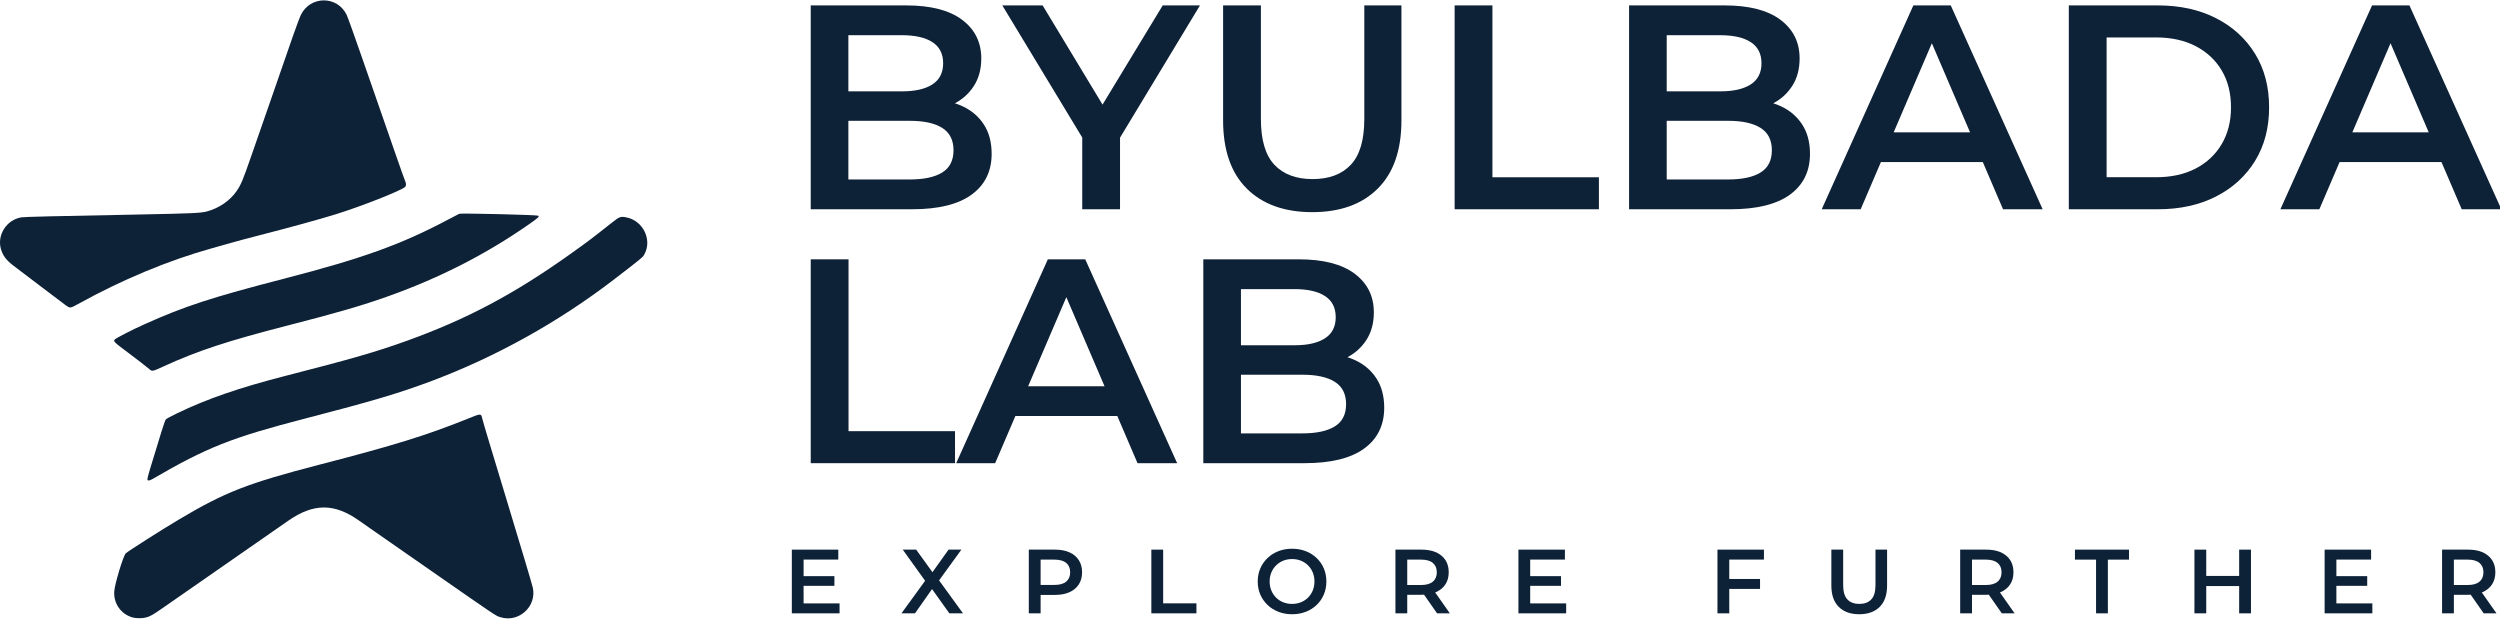
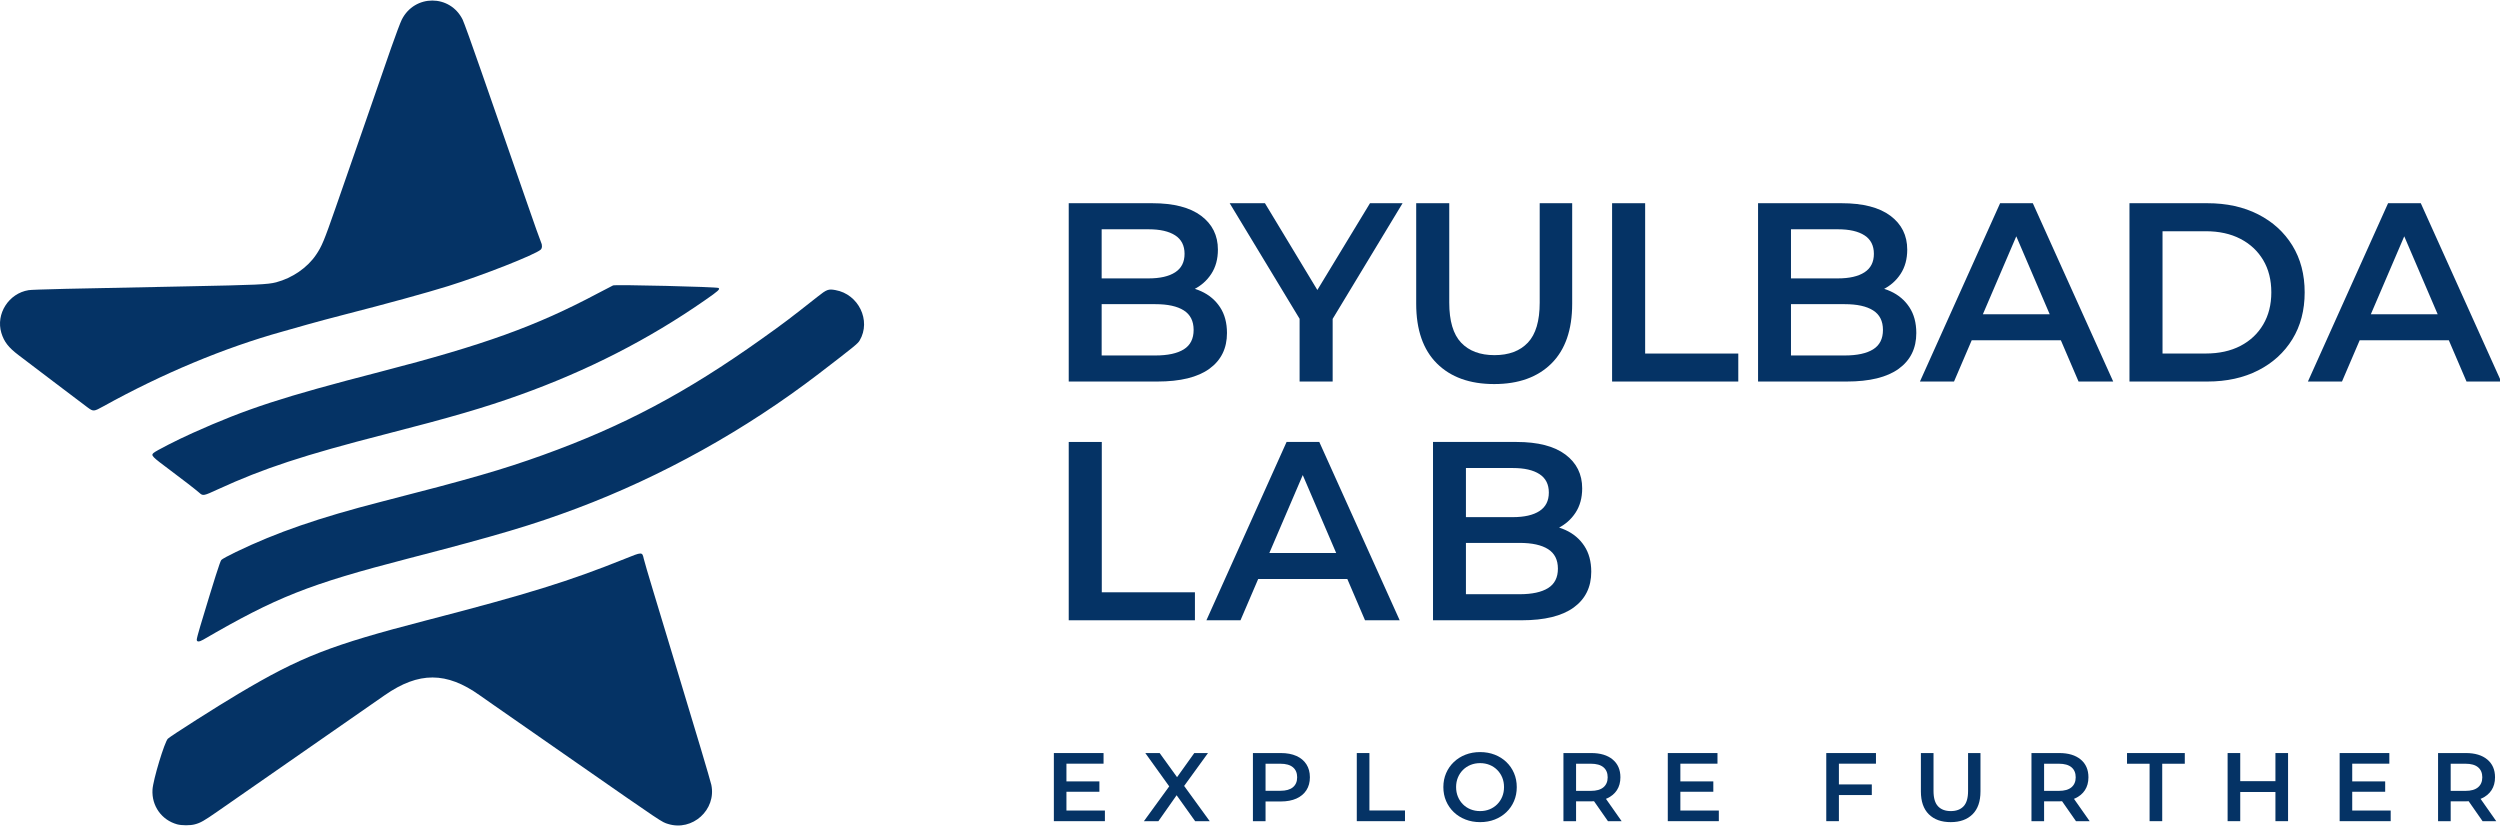
- <svg xmlns="http://www.w3.org/2000/svg" viewBox="0 0 1098.81 271.62" width="1099" height="272" role="img" aria-label="BYULBADA LAB">
-   <g transform="translate(-25.8152,-18.8204) scale(0.248209)">
-     <path d="M339.0,1168.6C318.4,1162.9 305.0,1144.1 306.3,1122.6C307.0,1109.8 322.3,1059.2 326.7,1055.0C330.4,1051.4 392.5,1011.9 420.5,995.3C502.9,946.3 542.3,931.0 670.0,897.9C804.3,863.1 858.7,846.2 932.6,816.5C956.1,807.0 955.9,807.0 958.0,816.4C958.6,819.1 964.2,838.4 970.6,859.4C988.1,917.3 997.6,948.9 1003.0,966.5C1026.5,1043.8 1046.4,1110.5 1047.6,1116.2C1054.5,1149.3 1022.5,1178.2 990.2,1168.1C981.7,1165.5 984.5,1167.4 870.0,1087.7C813.1,1048.1 762.9,1013.2 758.5,1010.1C754.1,1007.1 746.0,1001.4 740.5,997.5C696.3,966.0 659.6,965.9 614.5,997.2C602.8,1005.3 414.9,1136.0 392.0,1151.9C374.9,1163.8 369.9,1166.7 362.5,1168.6C356.4,1170.3 345.0,1170.2 339.0,1168.6ZM220.1,615.5C216.7,613.0 196.1,597.4 174.2,580.8C152.4,564.2 131.8,548.6 128.5,546.1C115.3,536.1 109.4,528.5 105.8,516.7C98.2,491.5 115.6,464.2 142.0,460.0C147.9,459.1 197.8,457.9 350.0,455.0C445.8,453.1 458.9,452.5 470.3,449.6C491.8,443.9 511.6,430.3 523.2,413.2C530.9,401.9 533.9,394.6 549.1,351.0C556.8,328.7 574.2,278.8 587.7,240.0C601.1,201.2 617.0,155.5 622.9,138.5C628.9,121.4 635.2,104.6 637.0,101.1C654.0,67.4 701.0,67.4 717.7,101.1C719.4,104.6 730.4,134.9 742.0,168.5C753.6,202.1 768.1,243.7 774.2,261.0C780.2,278.3 793.0,315.2 802.7,343.0C812.3,370.8 820.8,394.7 821.6,396.2C823.5,399.9 823.4,404.4 821.2,406.3C813.9,412.9 743.7,440.6 698.5,454.6C670.3,463.4 616.4,478.2 562.5,492.0C544.9,496.5 522.2,502.6 512.0,505.5C501.8,508.4 486.8,512.7 478.5,515.0C401.6,536.4 319.5,570.7 241.5,613.9C228.3,621.2 227.9,621.2 220.1,615.5Z" fill="#0D2137" />
-     <path d="M365.0,923.6C365.0,922.3 367.0,914.5 369.5,906.3C388.6,842.8 395.9,819.8 397.6,817.9C398.6,816.7 407.4,811.9 417.0,807.3C471.2,781.2 526.8,762.0 610.0,740.6C727.5,710.5 770.7,698.0 824.0,678.8C930.8,640.3 1014.0,596.2 1114.5,524.6C1145.5,502.5 1150.7,498.5 1188.5,468.7C1200.7,459.0 1202.9,458.2 1212.2,459.9C1242.9,465.3 1259.9,500.4 1244.4,526.7C1241.9,531.0 1237.4,534.6 1190.0,571.0C1092.7,645.5 982.4,706.9 869.1,749.5C811.1,771.3 764.1,785.3 645.5,816.0C513.5,850.2 470.9,867.1 373.5,923.7C368.1,926.8 365.0,926.8 365.0,923.6ZM368.3,728.7C363.5,724.5 346.1,711.0 330.5,699.4C305.3,680.6 304.1,679.4 307.6,676.0C310.3,673.4 339.3,658.5 359.5,649.5C431.4,617.2 478.3,601.9 609.5,568.0C746.3,532.6 815.2,507.7 896.3,464.6C906.9,459.0 916.3,454.1 917.3,453.7C920.8,452.4 1054.8,455.6 1057.1,457.1C1059.6,458.6 1056.9,461.1 1039.4,473.2C964.6,525.3 883.3,566.8 793.5,599.0C747.0,615.7 702.5,628.7 615.5,651.0C506.8,678.9 453.6,696.4 393.3,724.1C373.8,733.1 373.3,733.2 368.3,728.7Z" fill="#0D2137" />
+ <svg xmlns="http://www.w3.org/2000/svg" viewBox="0 0 1256.18 414.51" width="1256" height="415" role="img" aria-label="BYULBADA LAB">
+   <g transform="translate(-39.3962,-28.7216) scale(0.378787)">
+     <path d="M339.0,1168.6C318.4,1162.9 305.0,1144.1 306.3,1122.6C307.0,1109.8 322.3,1059.2 326.7,1055.0C330.4,1051.4 392.5,1011.9 420.5,995.3C502.9,946.3 542.3,931.0 670.0,897.9C804.3,863.1 858.7,846.2 932.6,816.5C956.1,807.0 955.9,807.0 958.0,816.4C958.6,819.1 964.2,838.4 970.6,859.4C988.1,917.3 997.6,948.9 1003.0,966.5C1026.5,1043.8 1046.4,1110.5 1047.6,1116.2C1054.5,1149.3 1022.5,1178.2 990.2,1168.1C981.7,1165.5 984.5,1167.4 870.0,1087.7C813.1,1048.1 762.9,1013.2 758.5,1010.1C754.1,1007.1 746.0,1001.4 740.5,997.5C696.3,966.0 659.6,965.9 614.5,997.2C602.8,1005.3 414.9,1136.0 392.0,1151.9C374.9,1163.8 369.9,1166.7 362.5,1168.6C356.4,1170.3 345.0,1170.2 339.0,1168.6ZM220.1,615.5C216.7,613.0 196.1,597.4 174.2,580.8C152.4,564.2 131.8,548.6 128.5,546.1C115.3,536.1 109.4,528.5 105.8,516.7C98.2,491.5 115.6,464.2 142.0,460.0C147.9,459.1 197.8,457.9 350.0,455.0C445.8,453.1 458.9,452.5 470.3,449.6C491.8,443.9 511.6,430.3 523.2,413.2C530.9,401.9 533.9,394.6 549.1,351.0C556.8,328.7 574.2,278.8 587.7,240.0C601.1,201.2 617.0,155.5 622.9,138.5C628.9,121.4 635.2,104.6 637.0,101.1C654.0,67.4 701.0,67.4 717.7,101.1C719.4,104.6 730.4,134.9 742.0,168.5C753.6,202.1 768.1,243.7 774.2,261.0C780.2,278.3 793.0,315.2 802.7,343.0C812.3,370.8 820.8,394.7 821.6,396.2C823.5,399.9 823.4,404.4 821.2,406.3C813.9,412.9 743.7,440.6 698.5,454.6C670.3,463.4 616.4,478.2 562.5,492.0C544.9,496.5 522.2,502.6 512.0,505.5C501.8,508.4 486.8,512.7 478.5,515.0C401.6,536.4 319.5,570.7 241.5,613.9C228.3,621.2 227.9,621.2 220.1,615.5Z" fill="#053365" />
+     <path d="M365.0,923.6C365.0,922.3 367.0,914.5 369.5,906.3C388.6,842.8 395.9,819.8 397.6,817.9C398.6,816.7 407.4,811.9 417.0,807.3C471.2,781.2 526.8,762.0 610.0,740.6C727.5,710.5 770.7,698.0 824.0,678.8C930.8,640.3 1014.0,596.2 1114.5,524.6C1145.5,502.5 1150.7,498.5 1188.5,468.7C1200.7,459.0 1202.9,458.2 1212.2,459.9C1242.9,465.3 1259.9,500.4 1244.4,526.7C1241.9,531.0 1237.4,534.6 1190.0,571.0C1092.7,645.5 982.4,706.9 869.1,749.5C811.1,771.3 764.1,785.3 645.5,816.0C513.5,850.2 470.9,867.1 373.5,923.7C368.1,926.8 365.0,926.8 365.0,923.6ZM368.3,728.7C363.5,724.5 346.1,711.0 330.5,699.4C305.3,680.6 304.1,679.4 307.6,676.0C310.3,673.4 339.3,658.5 359.5,649.5C431.4,617.2 478.3,601.9 609.5,568.0C746.3,532.6 815.2,507.7 896.3,464.6C906.9,459.0 916.3,454.1 917.3,453.7C920.8,452.4 1054.8,455.6 1057.1,457.1C1059.6,458.6 1056.9,461.1 1039.4,473.2C964.6,525.3 883.3,566.8 793.5,599.0C747.0,615.7 702.5,628.7 615.5,651.0C506.8,678.9 453.6,696.4 393.3,724.1C373.8,733.1 373.3,733.2 368.3,728.7Z" fill="#053365" />
  </g>
-   <path d="M356.337 91.81V2.21H398.302Q414.41 2.21 422.852 8.523Q431.294 14.837 431.294 25.523Q431.294 32.641 427.964 37.73Q424.633 42.819 419.081 45.557Q413.529 48.294 406.934 48.294L409.271 43.723Q416.87 43.723 422.87 46.444Q428.87 49.165 432.361 54.454Q435.852 59.744 435.852 67.44Q435.852 78.977 427.024 85.393Q418.196 91.81 400.862 91.81ZM372.882 78.714H399.862Q409.201 78.714 414.149 75.641Q419.096 72.567 419.096 65.879Q419.096 59.191 414.149 56.062Q409.201 52.932 399.862 52.932H371.614V39.985H396.435Q405.121 39.985 409.83 36.92Q414.538 33.855 414.538 27.646Q414.538 21.42 409.83 18.363Q405.121 15.306 396.435 15.306H372.882Z" fill="#0D2137" />
-   <path d="M475.67 91.81V56.415L479.462 66.55L440.541 2.21H458.259L489.568 54.057H479.59L511.043 2.21H527.411L488.523 66.55L492.281 56.415V91.81Z" fill="#0D2137" />
-   <path d="M576.775 93.078Q558.396 93.078 547.99 82.722Q537.585 72.366 537.585 52.716V2.21H554.196V52.154Q554.196 65.961 560.137 72.255Q566.078 78.549 576.919 78.549Q587.777 78.549 593.71 72.255Q599.643 65.961 599.643 52.154V2.21H615.965V52.716Q615.965 72.366 605.559 82.722Q595.154 93.078 576.775 93.078Z" fill="#0D2137" />
-   <path d="M639.345 91.81V2.21H655.956V77.748H702.757V91.81Z" fill="#0D2137" />
-   <path d="M716.017 91.81V2.21H757.982Q774.09 2.21 782.532 8.523Q790.974 14.837 790.974 25.523Q790.974 32.641 787.644 37.73Q784.313 42.819 778.761 45.557Q773.209 48.294 766.614 48.294L768.951 43.723Q776.55 43.723 782.55 46.444Q788.55 49.165 792.041 54.454Q795.532 59.744 795.532 67.44Q795.532 78.977 786.704 85.393Q777.876 91.81 760.542 91.81ZM732.562 78.714H759.542Q768.881 78.714 773.829 75.641Q778.776 72.567 778.776 65.879Q778.776 59.191 773.829 56.062Q768.881 52.932 759.542 52.932H731.294V39.985H756.115Q764.801 39.985 769.51 36.92Q774.218 33.855 774.218 27.646Q774.218 21.42 769.51 18.363Q764.801 15.306 756.115 15.306H732.562Z" fill="#0D2137" />
-   <path d="M800.688 91.81 840.97 2.21H857.404L897.798 91.81H880.385L845.773 11.085H852.423L817.811 91.81ZM819.303 71.067 823.751 58H872.099L876.659 71.067Z" fill="#0D2137" />
-   <path d="M909.297 91.81V2.21H948.441Q962.972 2.21 973.974 7.817Q984.976 13.424 991.153 23.464Q997.33 33.504 997.33 47.01Q997.33 60.5 991.153 70.548Q984.976 80.596 973.974 86.203Q962.972 91.81 948.441 91.81ZM925.908 77.731H947.607Q957.685 77.731 965.048 73.906Q972.412 70.081 976.493 63.163Q980.574 56.246 980.574 47.01Q980.574 37.646 976.493 30.793Q972.412 23.939 965.048 20.114Q957.685 16.289 947.607 16.289H925.908Z" fill="#0D2137" />
-   <path d="M1002.288 91.81 1042.57 2.21H1059.004L1099.398 91.81H1081.985L1047.373 11.085H1054.023L1019.411 91.81ZM1020.903 71.067 1025.351 58H1073.699L1078.259 71.067Z" fill="#0D2137" />
-   <path d="M356.337 203.41V113.81H372.948V189.348H419.749V203.41Z" fill="#0D2137" />
-   <path d="M420.272 203.41 460.554 113.81H476.988L517.382 203.41H499.969L465.357 122.685H472.007L437.395 203.41ZM438.887 182.667 443.335 169.6H491.683L496.243 182.667Z" fill="#0D2137" />
-   <path d="M528.881 203.41V113.81H570.846Q586.954 113.81 595.396 120.123Q603.838 126.437 603.838 137.123Q603.838 144.241 600.508 149.33Q597.177 154.419 591.625 157.157Q586.073 159.894 579.478 159.894L581.815 155.323Q589.414 155.323 595.414 158.044Q601.414 160.765 604.905 166.054Q608.396 171.344 608.396 179.04Q608.396 190.577 599.568 196.993Q590.74 203.41 573.406 203.41ZM545.426 190.314H572.406Q581.745 190.314 586.693 187.241Q591.64 184.167 591.64 177.479Q591.64 170.791 586.693 167.662Q581.745 164.532 572.406 164.532H544.158V151.585H568.979Q577.665 151.585 582.374 148.52Q587.082 145.455 587.082 139.246Q587.082 133.02 582.374 129.963Q577.665 126.906 568.979 126.906H545.426Z" fill="#0D2137" />
-   <path d="M348.026 269.41V241.41H368.453V245.779H353.196V265.041H369.007V269.41ZM352.8 257.321V253.064H366.743V257.321Z" fill="#0D2137" />
-   <path d="M396.21 269.41 408.028 253.154 408.023 257.072 396.779 241.41H402.677L411.041 252.994L408.61 253.034L416.918 241.41H422.551L411.376 256.817V253.043L423.255 269.41H417.261L408.48 257.102L410.82 257.097L402.164 269.41Z" fill="#0D2137" />
-   <path d="M452.186 269.41V241.41H463.681Q467.392 241.41 470.06 242.603Q472.729 243.796 474.167 246.037Q475.605 248.277 475.605 251.378Q475.605 254.444 474.167 256.682Q472.729 258.92 470.06 260.116Q467.392 261.311 463.681 261.311H455.058L457.377 258.908V269.41ZM457.377 259.46 455.058 256.922H463.464Q466.887 256.922 468.628 255.467Q470.369 254.012 470.369 251.378Q470.369 248.709 468.628 247.254Q466.887 245.799 463.464 245.799H455.058L457.377 243.261Z" fill="#0D2137" />
-   <path d="M506.046 269.41V241.41H511.237V265.016H525.862V269.41Z" fill="#0D2137" />
-   <path d="M567.914 269.806Q564.658 269.806 561.89 268.726Q559.122 267.646 557.089 265.701Q555.056 263.756 553.928 261.137Q552.8 258.518 552.8 255.408Q552.8 252.297 553.928 249.682Q555.056 247.066 557.093 245.115Q559.131 243.164 561.887 242.089Q564.642 241.014 567.904 241.014Q571.17 241.014 573.913 242.083Q576.657 243.151 578.687 245.091Q580.717 247.032 581.845 249.659Q582.973 252.287 582.973 255.411Q582.973 258.535 581.845 261.163Q580.717 263.791 578.687 265.73Q576.657 267.669 573.913 268.737Q571.17 269.806 567.914 269.806ZM567.904 265.266Q570.025 265.266 571.812 264.537Q573.599 263.808 574.926 262.478Q576.254 261.148 576.995 259.349Q577.736 257.551 577.736 255.399Q577.736 253.248 576.999 251.463Q576.262 249.678 574.932 248.346Q573.603 247.014 571.814 246.284Q570.025 245.554 567.904 245.554Q565.783 245.554 563.986 246.285Q562.188 247.016 560.853 248.351Q559.518 249.685 558.777 251.472Q558.037 253.259 558.037 255.399Q558.037 257.538 558.776 259.336Q559.515 261.134 560.847 262.476Q562.179 263.818 563.981 264.542Q565.782 265.266 567.904 265.266Z" fill="#0D2137" />
-   <path d="M613.326 269.41V241.41H624.769Q630.373 241.41 633.559 244.058Q636.745 246.707 636.745 251.378Q636.745 254.444 635.307 256.662Q633.869 258.88 631.2 260.068Q628.532 261.256 624.821 261.256H616.198L618.517 258.908V269.41ZM631.618 269.41 624.529 259.245H630.106L637.24 269.41ZM618.517 259.46 616.198 256.957H624.604Q628.027 256.957 629.768 255.484Q631.509 254.012 631.509 251.378Q631.509 248.709 629.768 247.254Q628.027 245.799 624.604 245.799H616.198L618.517 243.261Z" fill="#0D2137" />
-   <path d="M667.386 269.41V241.41H687.813V245.779H672.556V265.041H688.367V269.41ZM672.16 257.321V253.064H686.103V257.321Z" fill="#0D2137" />
-   <path d="M754.866 269.41V241.41H775.293V245.779H760.057V269.41ZM759.626 258.674V254.305H773.583V258.674Z" fill="#0D2137" />
-   <path d="M817.173 269.806Q811.429 269.806 808.178 266.57Q804.926 263.334 804.926 257.193V241.41H810.117V257.018Q810.117 261.332 811.974 263.299Q813.83 265.266 817.218 265.266Q820.611 265.266 822.465 263.299Q824.319 261.332 824.319 257.018V241.41H829.42V257.193Q829.42 263.334 826.168 266.57Q822.916 269.806 817.173 269.806Z" fill="#0D2137" />
-   <path d="M861.546 269.41V241.41H872.989Q878.593 241.41 881.779 244.058Q884.965 246.707 884.965 251.378Q884.965 254.444 883.527 256.662Q882.089 258.88 879.42 260.068Q876.752 261.256 873.041 261.256H864.418L866.737 258.908V269.41ZM879.838 269.41 872.749 259.245H878.326L885.46 269.41ZM866.737 259.46 864.418 256.957H872.824Q876.247 256.957 877.988 255.484Q879.729 254.012 879.729 251.378Q879.729 248.709 877.988 247.254Q876.247 245.799 872.824 245.799H864.418L866.737 243.261Z" fill="#0D2137" />
-   <path d="M921.268 269.41V245.804H911.988V241.41H935.739V245.804H926.459V269.41Z" fill="#0D2137" />
-   <path d="M984.164 269.41V241.41H989.355V269.41ZM964.506 269.41V241.41H969.697V269.41ZM969.266 257.418V252.967H984.56V257.418Z" fill="#0D2137" />
-   <path d="M1021.726 269.41V241.41H1042.153V245.779H1026.896V265.041H1042.707V269.41ZM1026.5 257.321V253.064H1040.443V257.321Z" fill="#0D2137" />
-   <path d="M1073.346 269.41V241.41H1084.789Q1090.393 241.41 1093.579 244.058Q1096.765 246.707 1096.765 251.378Q1096.765 254.444 1095.327 256.662Q1093.889 258.88 1091.22 260.068Q1088.552 261.256 1084.841 261.256H1076.218L1078.537 258.908V269.41ZM1091.638 269.41 1084.549 259.245H1090.126L1097.26 269.41ZM1078.537 259.46 1076.218 256.957H1084.624Q1088.047 256.957 1089.788 255.484Q1091.529 254.012 1091.529 251.378Q1091.529 248.709 1089.788 247.254Q1088.047 245.799 1084.624 245.799H1076.218L1078.537 243.261Z" fill="#0D2137" />
+   <path d="M537.006 191.436V101.836H578.971Q595.079 101.836 603.521 108.15Q611.963 114.463 611.963 125.149Q611.963 132.267 608.633 137.356Q605.302 142.446 599.75 145.183Q594.198 147.921 587.603 147.921L589.94 143.349Q597.539 143.349 603.539 146.07Q609.539 148.792 613.03 154.081Q616.521 159.37 616.521 167.067Q616.521 178.603 607.693 185.02Q598.865 191.436 581.531 191.436ZM553.551 178.341H580.531Q589.87 178.341 594.817 175.267Q599.765 172.193 599.765 165.505Q599.765 158.817 594.817 155.688Q589.87 152.559 580.531 152.559H552.283V139.612H577.104Q585.79 139.612 590.499 136.547Q595.207 133.481 595.207 127.272Q595.207 121.046 590.499 117.989Q585.79 114.932 577.104 114.932H553.551Z" fill="#053365" />
+   <path d="M653.011 191.436V156.041L656.803 166.176L617.882 101.836H635.6L666.909 153.683H656.931L688.384 101.836H704.752L665.864 166.176L669.622 156.041V191.436Z" fill="#053365" />
+   <path d="M750.788 192.704Q732.409 192.704 722.003 182.348Q711.598 171.993 711.598 152.342V101.836H728.209V151.781Q728.209 165.587 734.15 171.881Q740.091 178.175 750.932 178.175Q761.79 178.175 767.723 171.881Q773.656 165.587 773.656 151.781V101.836H789.978V152.342Q789.978 171.993 779.572 182.348Q769.167 192.704 750.788 192.704Z" fill="#053365" />
+   <path d="M810.03 191.436V101.836H826.641V177.374H873.441V191.436Z" fill="#053365" />
+   <path d="M883.374 191.436V101.836H925.339Q941.447 101.836 949.889 108.15Q958.331 114.463 958.331 125.149Q958.331 132.267 955.001 137.356Q951.67 142.446 946.118 145.183Q940.566 147.921 933.971 147.921L936.308 143.349Q943.907 143.349 949.907 146.07Q955.907 148.792 959.398 154.081Q962.889 159.37 962.889 167.067Q962.889 178.603 954.061 185.02Q945.233 191.436 927.899 191.436ZM899.919 178.341H926.899Q936.238 178.341 941.185 175.267Q946.133 172.193 946.133 165.505Q946.133 158.817 941.185 155.688Q936.238 152.559 926.899 152.559H898.651V139.612H923.472Q932.158 139.612 936.867 136.547Q941.575 133.481 941.575 127.272Q941.575 121.046 936.867 117.989Q932.158 114.932 923.472 114.932H899.919Z" fill="#053365" />
+   <path d="M964.716 191.436 1004.999 101.836H1021.433L1061.827 191.436H1044.414L1009.802 110.712H1016.452L981.84 191.436ZM983.332 170.694 987.78 157.627H1036.128L1040.688 170.694Z" fill="#053365" />
+   <path d="M1069.998 191.436V101.836H1109.142Q1123.673 101.836 1134.675 107.444Q1145.676 113.051 1151.854 123.091Q1158.031 133.13 1158.031 146.636Q1158.031 160.126 1151.854 170.174Q1145.676 180.222 1134.675 185.829Q1123.673 191.436 1109.142 191.436ZM1086.609 177.358H1108.308Q1118.386 177.358 1125.749 173.533Q1133.113 169.707 1137.194 162.79Q1141.275 155.872 1141.275 146.636Q1141.275 137.273 1137.194 130.419Q1133.113 123.566 1125.749 119.74Q1118.386 115.915 1108.308 115.915H1086.609Z" fill="#053365" />
+   <path d="M1159.66 191.436 1199.943 101.836H1216.377L1256.771 191.436H1239.358L1204.746 110.712H1211.396L1176.784 191.436ZM1178.276 170.694 1182.724 157.627H1231.072L1235.632 170.694Z" fill="#053365" />
+   <path d="M537.006 311.398V221.798H553.617V297.336H600.417V311.398Z" fill="#053365" />
+   <path d="M606.188 311.398 646.471 221.798H662.905L703.299 311.398H685.886L651.274 230.673H657.924L623.312 311.398ZM624.804 290.655 629.252 277.588H677.6L682.16 290.655Z" fill="#053365" />
+   <path d="M720.046 311.398V221.798H762.011Q778.119 221.798 786.561 228.111Q795.003 234.425 795.003 245.111Q795.003 252.229 791.673 257.318Q788.342 262.407 782.79 265.145Q777.238 267.883 770.643 267.883L772.98 263.311Q780.579 263.311 786.579 266.032Q792.579 268.753 796.07 274.043Q799.561 279.332 799.561 287.028Q799.561 298.565 790.733 304.982Q781.905 311.398 764.571 311.398ZM736.591 298.302H763.571Q772.91 298.302 777.857 295.229Q782.805 292.155 782.805 285.467Q782.805 278.779 777.857 275.65Q772.91 272.52 763.571 272.52H735.323V259.574H760.144Q768.83 259.574 773.539 256.508Q778.247 253.443 778.247 247.234Q778.247 241.008 773.539 237.951Q768.83 234.894 760.144 234.894H736.591Z" fill="#053365" />
+   <path d="M529.535 412.339V378.112H554.504V383.452H535.855V406.999H555.183V412.339ZM535.371 397.562V392.357H552.415V397.562Z" fill="#053365" />
+   <path d="M574.785 412.339 589.231 392.468 589.225 397.257 575.48 378.112H582.69L592.914 392.272L589.943 392.321L600.098 378.112H606.983L593.324 396.945V392.332L607.845 412.339H600.518L589.783 397.294L592.644 397.287L582.063 412.339Z" fill="#053365" />
+   <path d="M629.559 412.339V378.112H643.61Q648.146 378.112 651.408 379.57Q654.67 381.028 656.428 383.767Q658.186 386.506 658.186 390.296Q658.186 394.044 656.428 396.78Q654.67 399.516 651.408 400.977Q648.146 402.439 643.61 402.439H633.069L635.904 399.501V412.339ZM635.904 400.176 633.069 397.073H643.345Q647.529 397.073 649.657 395.295Q651.785 393.517 651.785 390.296Q651.785 387.034 649.657 385.255Q647.529 383.477 643.345 383.477H633.069L635.904 380.374Z" fill="#053365" />
+   <path d="M681.747 412.339V378.112H688.092V406.967H705.97V412.339Z" fill="#053365" />
+   <path d="M743.723 412.823Q739.744 412.823 736.36 411.503Q732.976 410.183 730.491 407.805Q728.006 405.427 726.627 402.226Q725.248 399.024 725.248 395.222Q725.248 391.42 726.627 388.223Q728.006 385.026 730.496 382.641Q732.987 380.255 736.355 378.941Q739.724 377.627 743.711 377.627Q747.703 377.627 751.057 378.934Q754.411 380.24 756.892 382.612Q759.374 384.983 760.752 388.195Q762.131 391.407 762.131 395.227Q762.131 399.046 760.752 402.258Q759.374 405.47 756.892 407.84Q754.411 410.21 751.057 411.517Q747.703 412.823 743.723 412.823ZM743.711 407.273Q746.304 407.273 748.488 406.382Q750.672 405.491 752.295 403.865Q753.918 402.239 754.824 400.041Q755.73 397.843 755.73 395.212Q755.73 392.582 754.829 390.4Q753.928 388.219 752.303 386.591Q750.678 384.962 748.491 384.07Q746.304 383.177 743.711 383.177Q741.118 383.177 738.921 384.071Q736.724 384.965 735.092 386.596Q733.46 388.227 732.555 390.412Q731.649 392.596 731.649 395.211Q731.649 397.826 732.553 400.024Q733.456 402.222 735.085 403.863Q736.713 405.504 738.915 406.388Q741.118 407.273 743.711 407.273Z" fill="#053365" />
+   <path d="M785.584 412.339V378.112H799.572Q806.423 378.112 810.317 381.349Q814.211 384.587 814.211 390.296Q814.211 394.044 812.454 396.756Q810.696 399.467 807.434 400.919Q804.172 402.371 799.635 402.371H789.095L791.93 399.501V412.339ZM807.945 412.339 799.279 399.913H806.096L814.817 412.339ZM791.93 400.176 789.095 397.116H799.37Q803.554 397.116 805.683 395.316Q807.811 393.517 807.811 390.296Q807.811 387.034 805.683 385.255Q803.554 383.477 799.37 383.477H789.095L791.93 380.374Z" fill="#053365" />
+   <path d="M838.016 412.339V378.112H862.986V383.452H844.337V406.999H863.664V412.339ZM843.852 397.562V392.357H860.896V397.562Z" fill="#053365" />
+   <path d="M917.65 412.339V378.112H942.62V383.452H923.996V412.339ZM923.469 399.215V393.875H940.53V399.215Z" fill="#053365" />
+   <path d="M980.164 412.823Q973.143 412.823 969.168 408.867Q965.193 404.911 965.193 397.405V378.112H971.539V397.19Q971.539 402.464 973.808 404.869Q976.077 407.273 980.219 407.273Q984.367 407.273 986.633 404.869Q988.899 402.464 988.899 397.19V378.112H995.134V397.405Q995.134 404.911 991.159 408.867Q987.184 412.823 980.164 412.823Z" fill="#053365" />
+   <path d="M1020.755 412.339V378.112H1034.743Q1041.593 378.112 1045.488 381.349Q1049.382 384.587 1049.382 390.296Q1049.382 394.044 1047.624 396.756Q1045.866 399.467 1042.604 400.919Q1039.342 402.371 1034.806 402.371H1024.265L1027.1 399.501V412.339ZM1043.115 412.339 1034.45 399.913H1041.267L1049.988 412.339ZM1027.1 400.176 1024.265 397.116H1034.541Q1038.725 397.116 1040.853 395.316Q1042.981 393.517 1042.981 390.296Q1042.981 387.034 1040.853 385.255Q1038.725 383.477 1034.541 383.477H1024.265L1027.1 380.374Z" fill="#053365" />
+   <path d="M1080.108 412.339V383.484H1068.765V378.112H1097.797V383.484H1086.454V412.339Z" fill="#053365" />
+   <path d="M1143.341 412.339V378.112H1149.686V412.339ZM1119.311 412.339V378.112H1125.657V412.339ZM1125.13 397.68V392.239H1143.825V397.68Z" fill="#053365" />
+   <path d="M1175.607 412.339V378.112H1200.576V383.452H1181.927V406.999H1201.254V412.339ZM1181.442 397.562V392.357H1198.486V397.562Z" fill="#053365" />
+   <path d="M1225.056 412.339V378.112H1239.044Q1245.895 378.112 1249.789 381.349Q1253.683 384.587 1253.683 390.296Q1253.683 394.044 1251.925 396.756Q1250.168 399.467 1246.906 400.919Q1243.644 402.371 1239.107 402.371H1228.566L1231.402 399.501V412.339ZM1247.417 412.339 1238.751 399.913H1245.568L1254.289 412.339ZM1231.402 400.176 1228.566 397.116H1238.842Q1243.026 397.116 1245.154 395.316Q1247.283 393.517 1247.283 390.296Q1247.283 387.034 1245.154 385.255Q1243.026 383.477 1238.842 383.477H1228.566L1231.402 380.374Z" fill="#053365" />
</svg>
